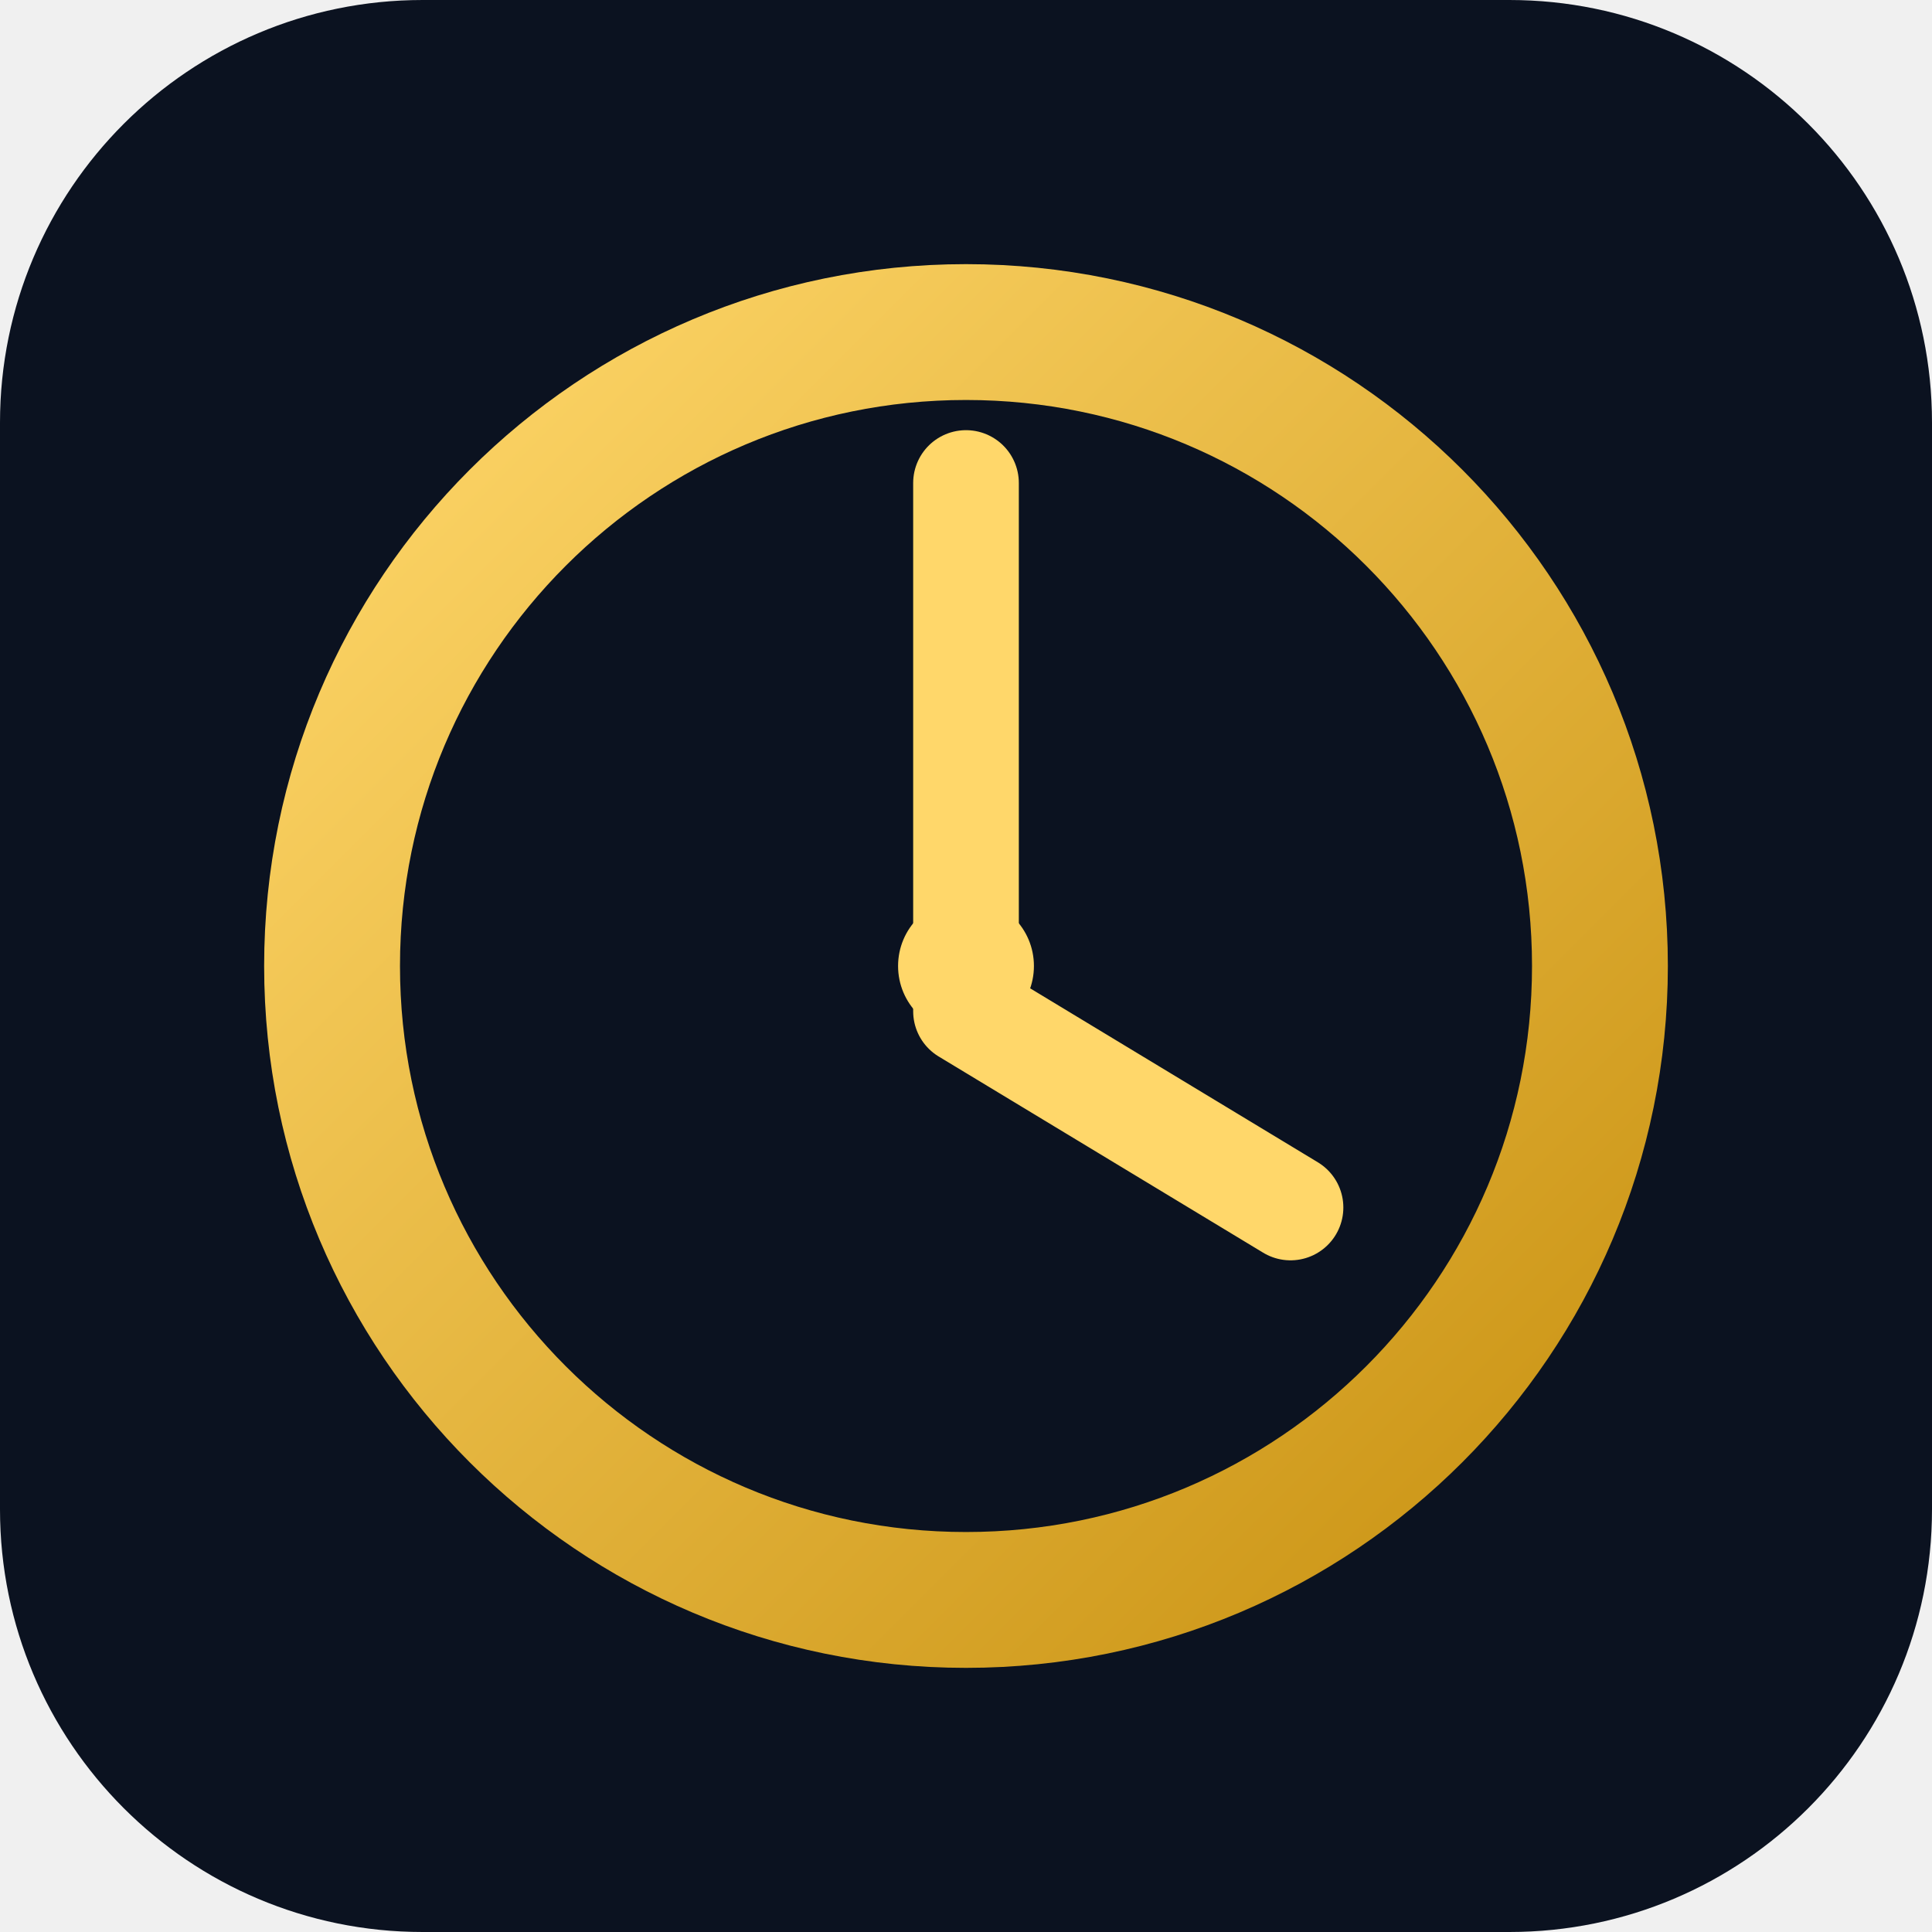
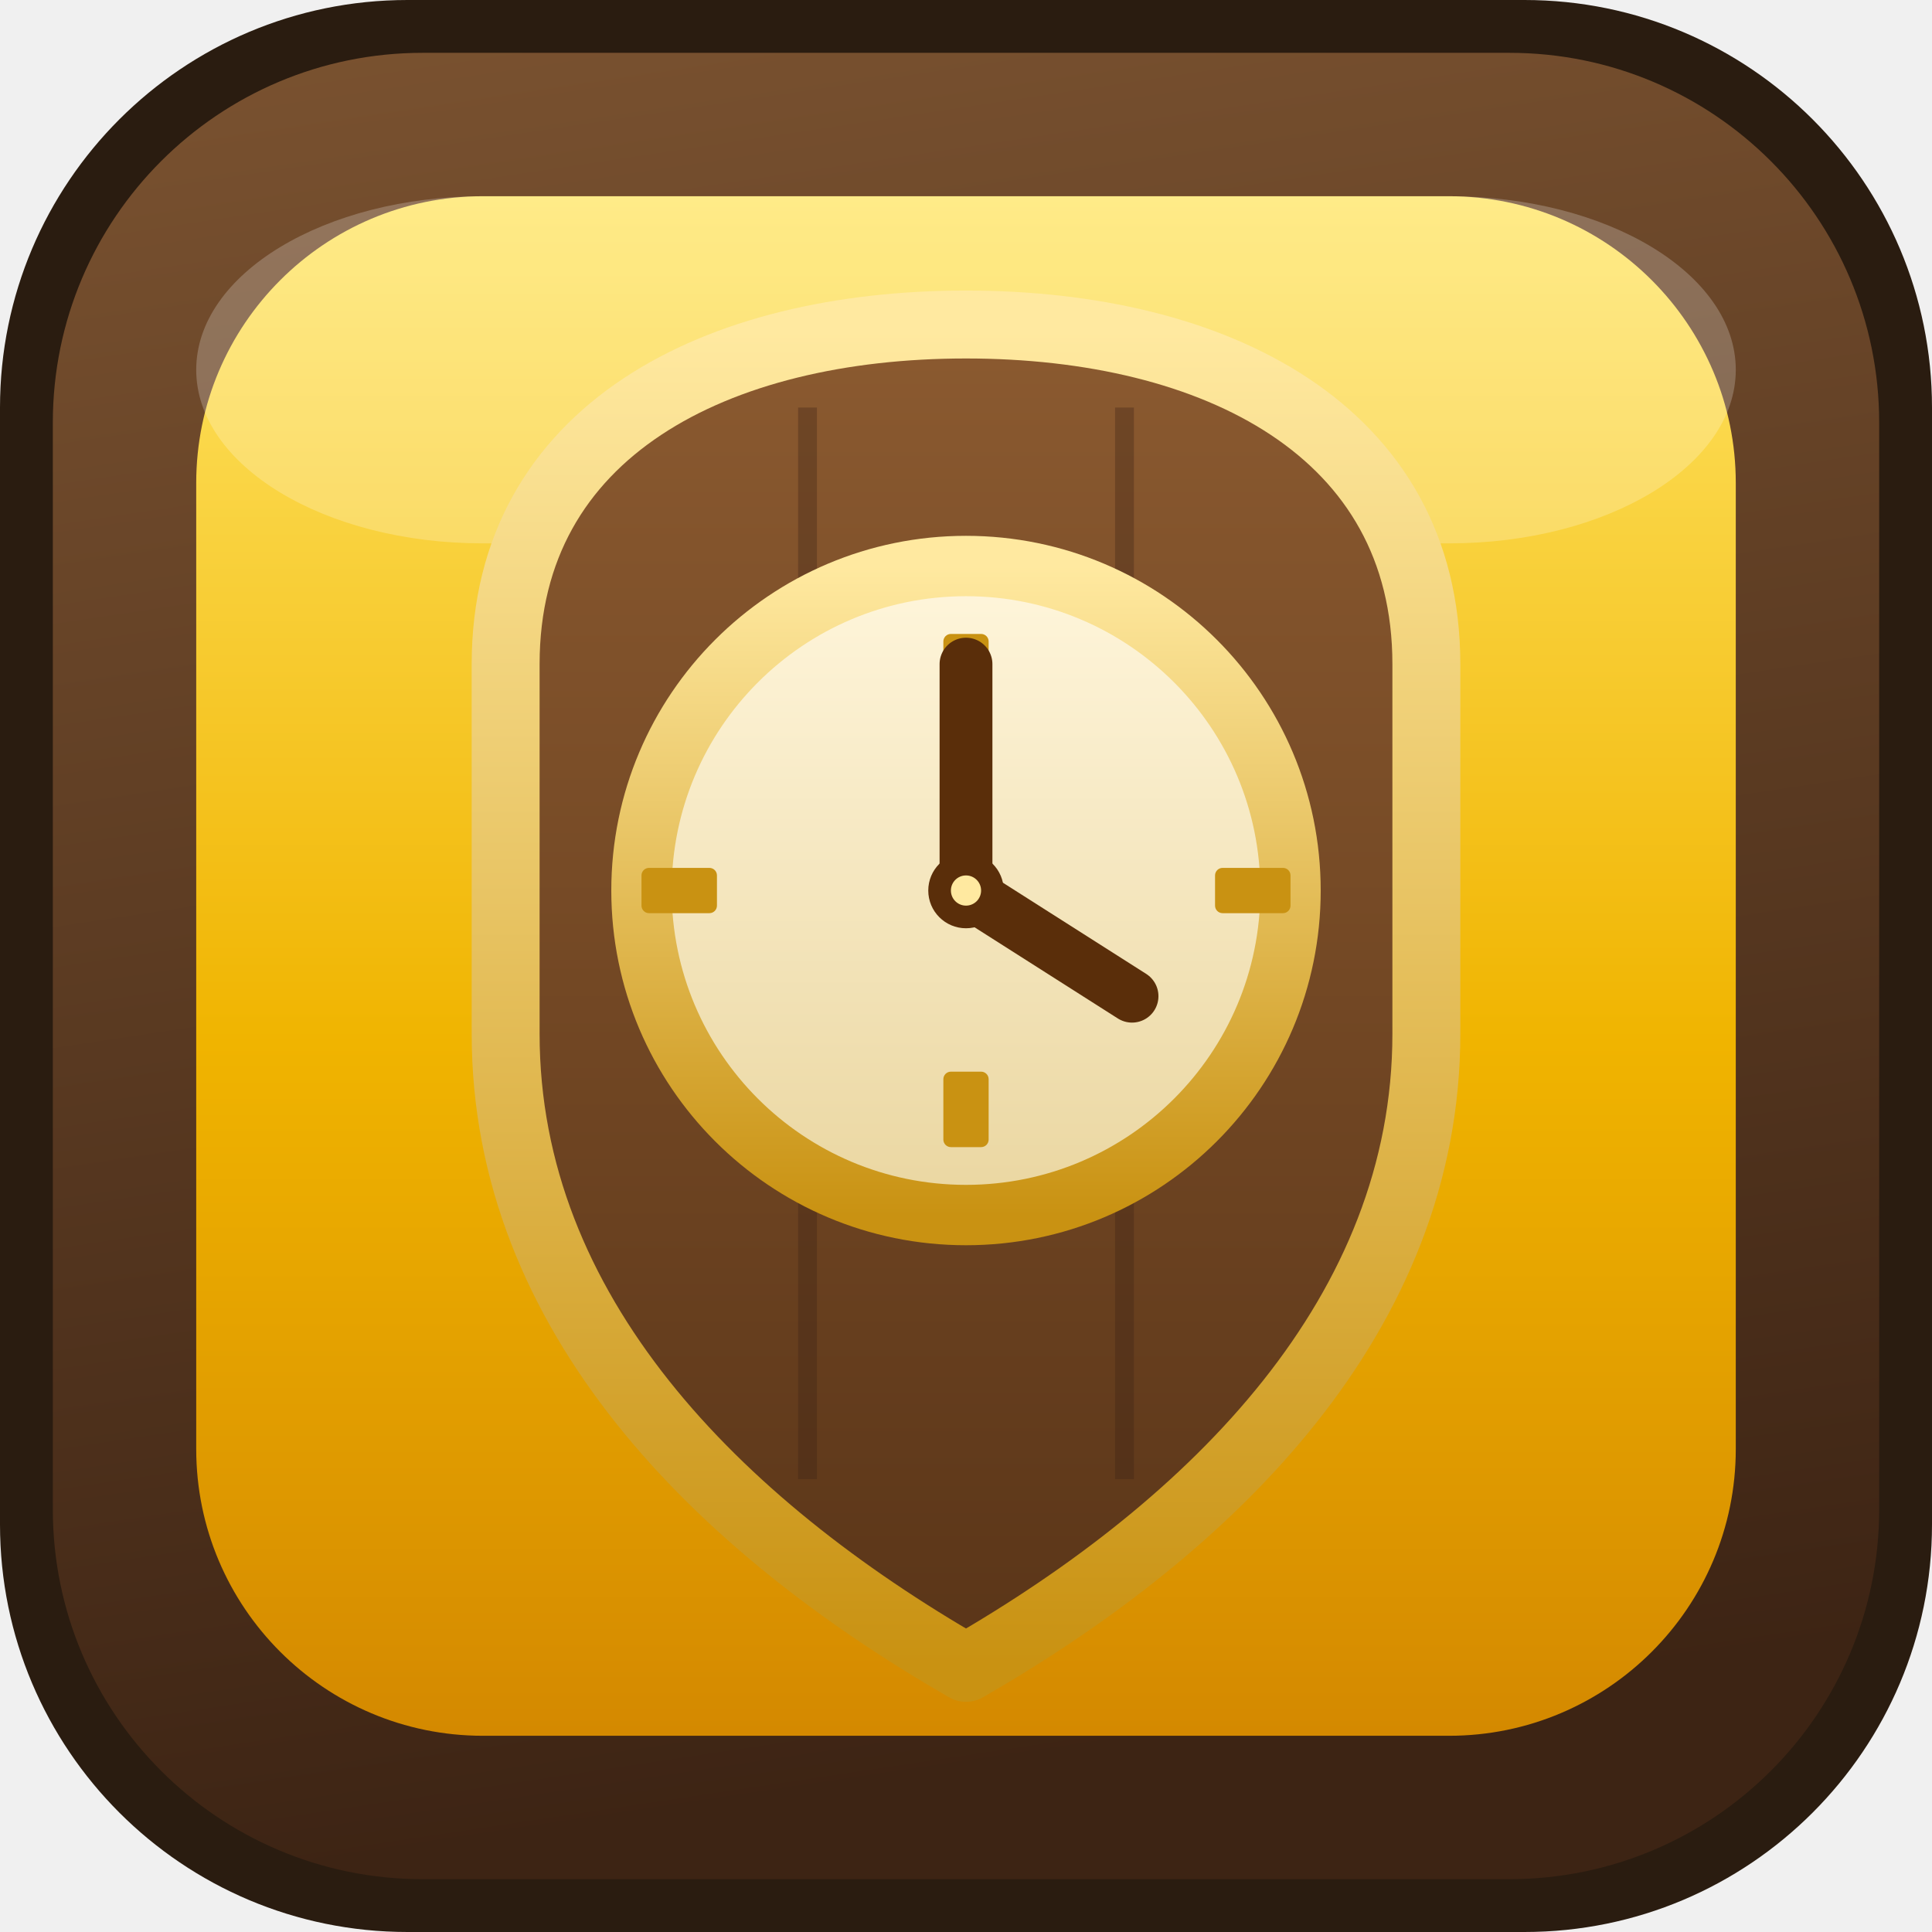
<svg xmlns="http://www.w3.org/2000/svg" viewBox="0 0 512 512" role="img" aria-label="COC Timers">
  <defs>
-     <linearGradient id="g" x1="0" y1="0" x2="1" y2="1">
-       <stop offset="0" stop-color="#ffd76a" />
+     <linearGradient id="wood" x1="0" y1="0" x2="0.15" y2="1">
+       <stop offset="0" stop-color="#7a5230" />
+       <stop offset="1" stop-color="#3d2414" />
+     </linearGradient>
+     <linearGradient id="gold" x1="0" y1="0" x2="0" y2="1">
+       <stop offset="0" stop-color="#ffe566" />
+       <stop offset="55%" stop-color="#f0b400" />
+       <stop offset="1" stop-color="#d48900" />
+     </linearGradient>
+     <linearGradient id="shield" x1="0" y1="0" x2="0" y2="1">
+       <stop offset="0" stop-color="#8b5a30" />
+       <stop offset="1" stop-color="#5a3518" />
+     </linearGradient>
+     <linearGradient id="rim" x1="0" y1="0" x2="0" y2="1">
+       <stop offset="0" stop-color="#ffe9a0" />
      <stop offset="1" stop-color="#c99212" />
    </linearGradient>
+     <linearGradient id="face" x1="0" y1="0" x2="0" y2="1">
+       <stop offset="0" stop-color="#fff6dc" />
+       <stop offset="1" stop-color="#ead6a0" />
+     </linearGradient>
  </defs>
-   <rect width="512" height="512" rx="112" fill="#0b1220" />
-   <circle cx="256" cy="256" r="168" fill="none" stroke="url(#g)" stroke-width="36" />
-   <circle cx="256" cy="256" r="18" fill="#ffd76a" />
-   <path d="M256 128v140l86 52" fill="none" stroke="#ffd76a" stroke-width="28" stroke-linecap="round" stroke-linejoin="round" />
+   <rect width="512" height="512" rx="108" fill="#2a1c10" />
+   <rect x="14" y="14" width="484" height="484" rx="98" fill="url(#wood)" />
+   <rect x="52" y="52" width="408" height="408" rx="76" fill="url(#gold)" />
+   <rect x="52" y="52" width="408" height="92" rx="76" fill="#fff" opacity="0.22" />
+   <path fill="url(#shield)" d="M256 86     C322 86 378 114 378 176     V274 C378 348 322 404 256 442     C190 404 134 348 134 274     V176 C134 114 190 86 256 86 Z" />
+   <path fill="none" stroke="url(#rim)" stroke-width="18" stroke-linejoin="round" d="M256 86     C322 86 378 114 378 176     V274 C378 348 322 404 256 442     C190 404 134 348 134 274     V176 C134 114 190 86 256 86 Z" />
+   <path stroke="#3d2414" stroke-width="5" stroke-opacity="0.35" d="M214 108 V392" />
+   <path stroke="#3d2414" stroke-width="5" stroke-opacity="0.35" d="M298 108 V392" />
+   <circle cx="256" cy="236" r="86" fill="url(#face)" />
+   <circle cx="256" cy="236" r="86" fill="none" stroke="url(#rim)" stroke-width="16" />
+   <g fill="#c99212">
+     <rect x="250" y="168" width="12" height="20" rx="2" />
+     <rect x="250" y="284" width="12" height="20" rx="2" />
+     <rect x="170" y="230" width="20" height="12" rx="2" />
+     <rect x="322" y="230" width="20" height="12" rx="2" />
+   </g>
+   <path d="M256 236 V176" stroke="#5a2e0a" stroke-width="14" stroke-linecap="round" />
+   <path d="M256 236 L300 264" stroke="#5a2e0a" stroke-width="14" stroke-linecap="round" />
+   <circle cx="256" cy="236" r="10" fill="#5a2e0a" />
+   <circle cx="256" cy="236" r="4" fill="#ffe9a0" />
</svg>
